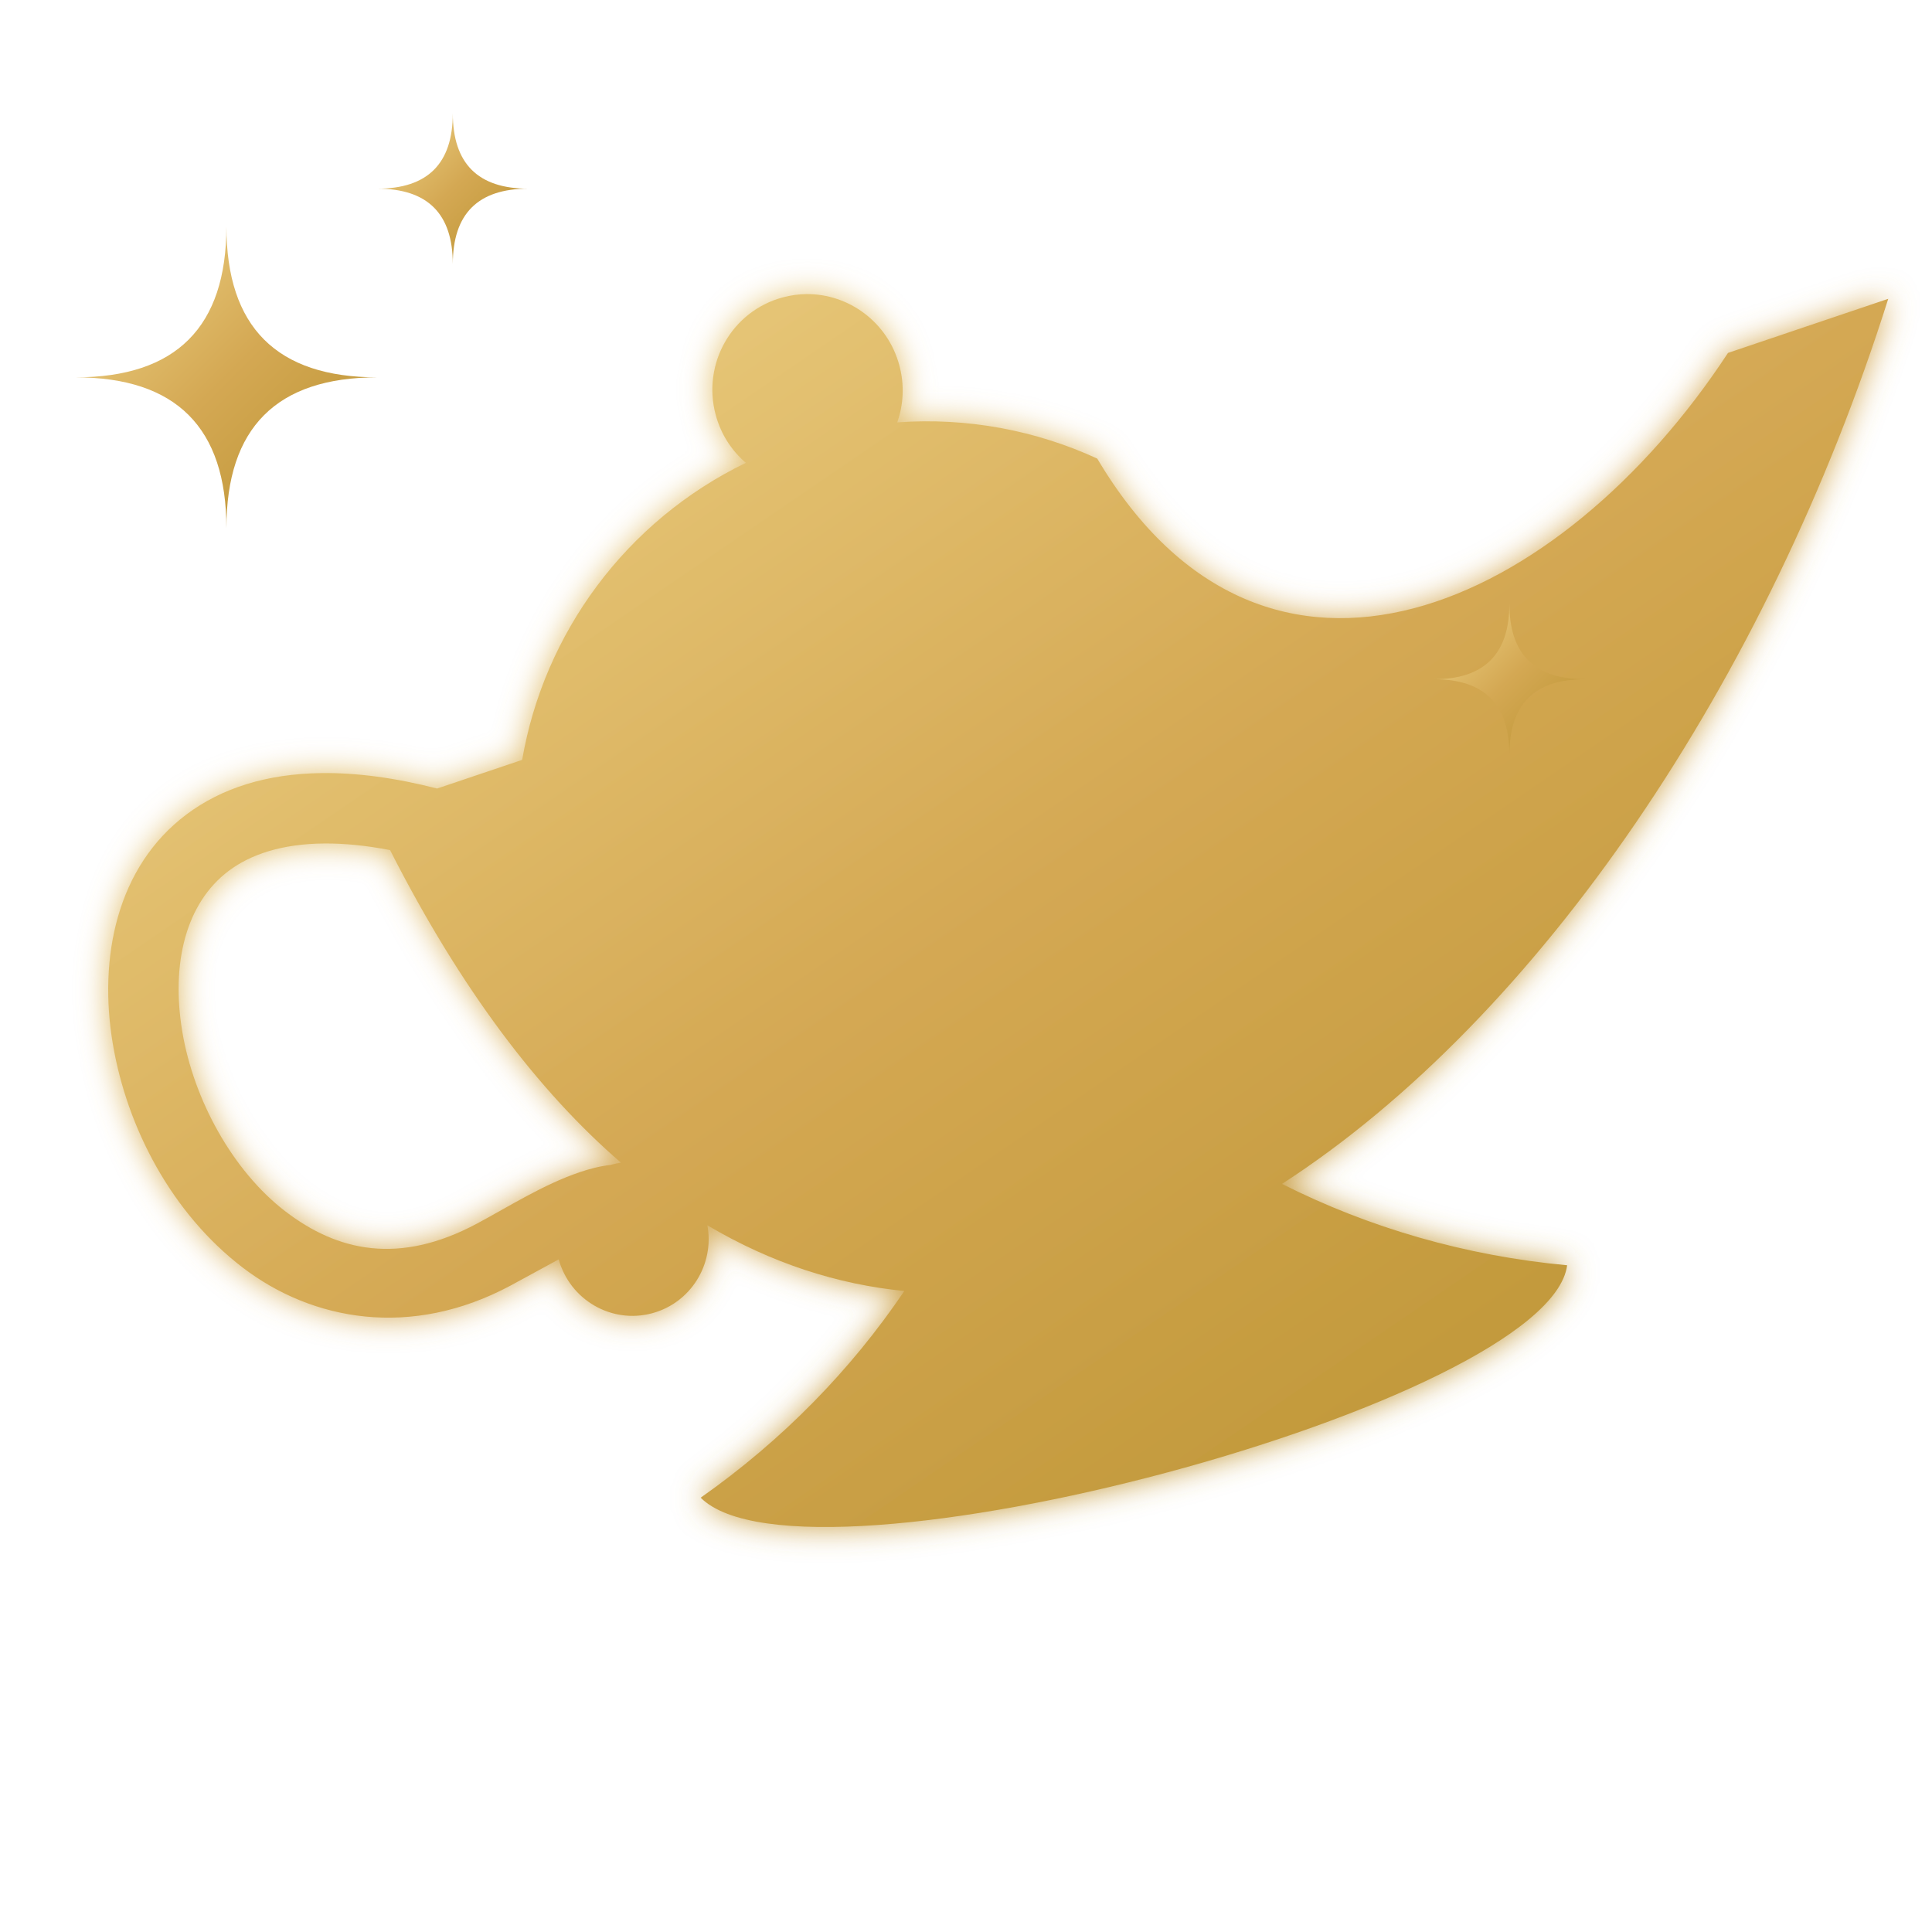
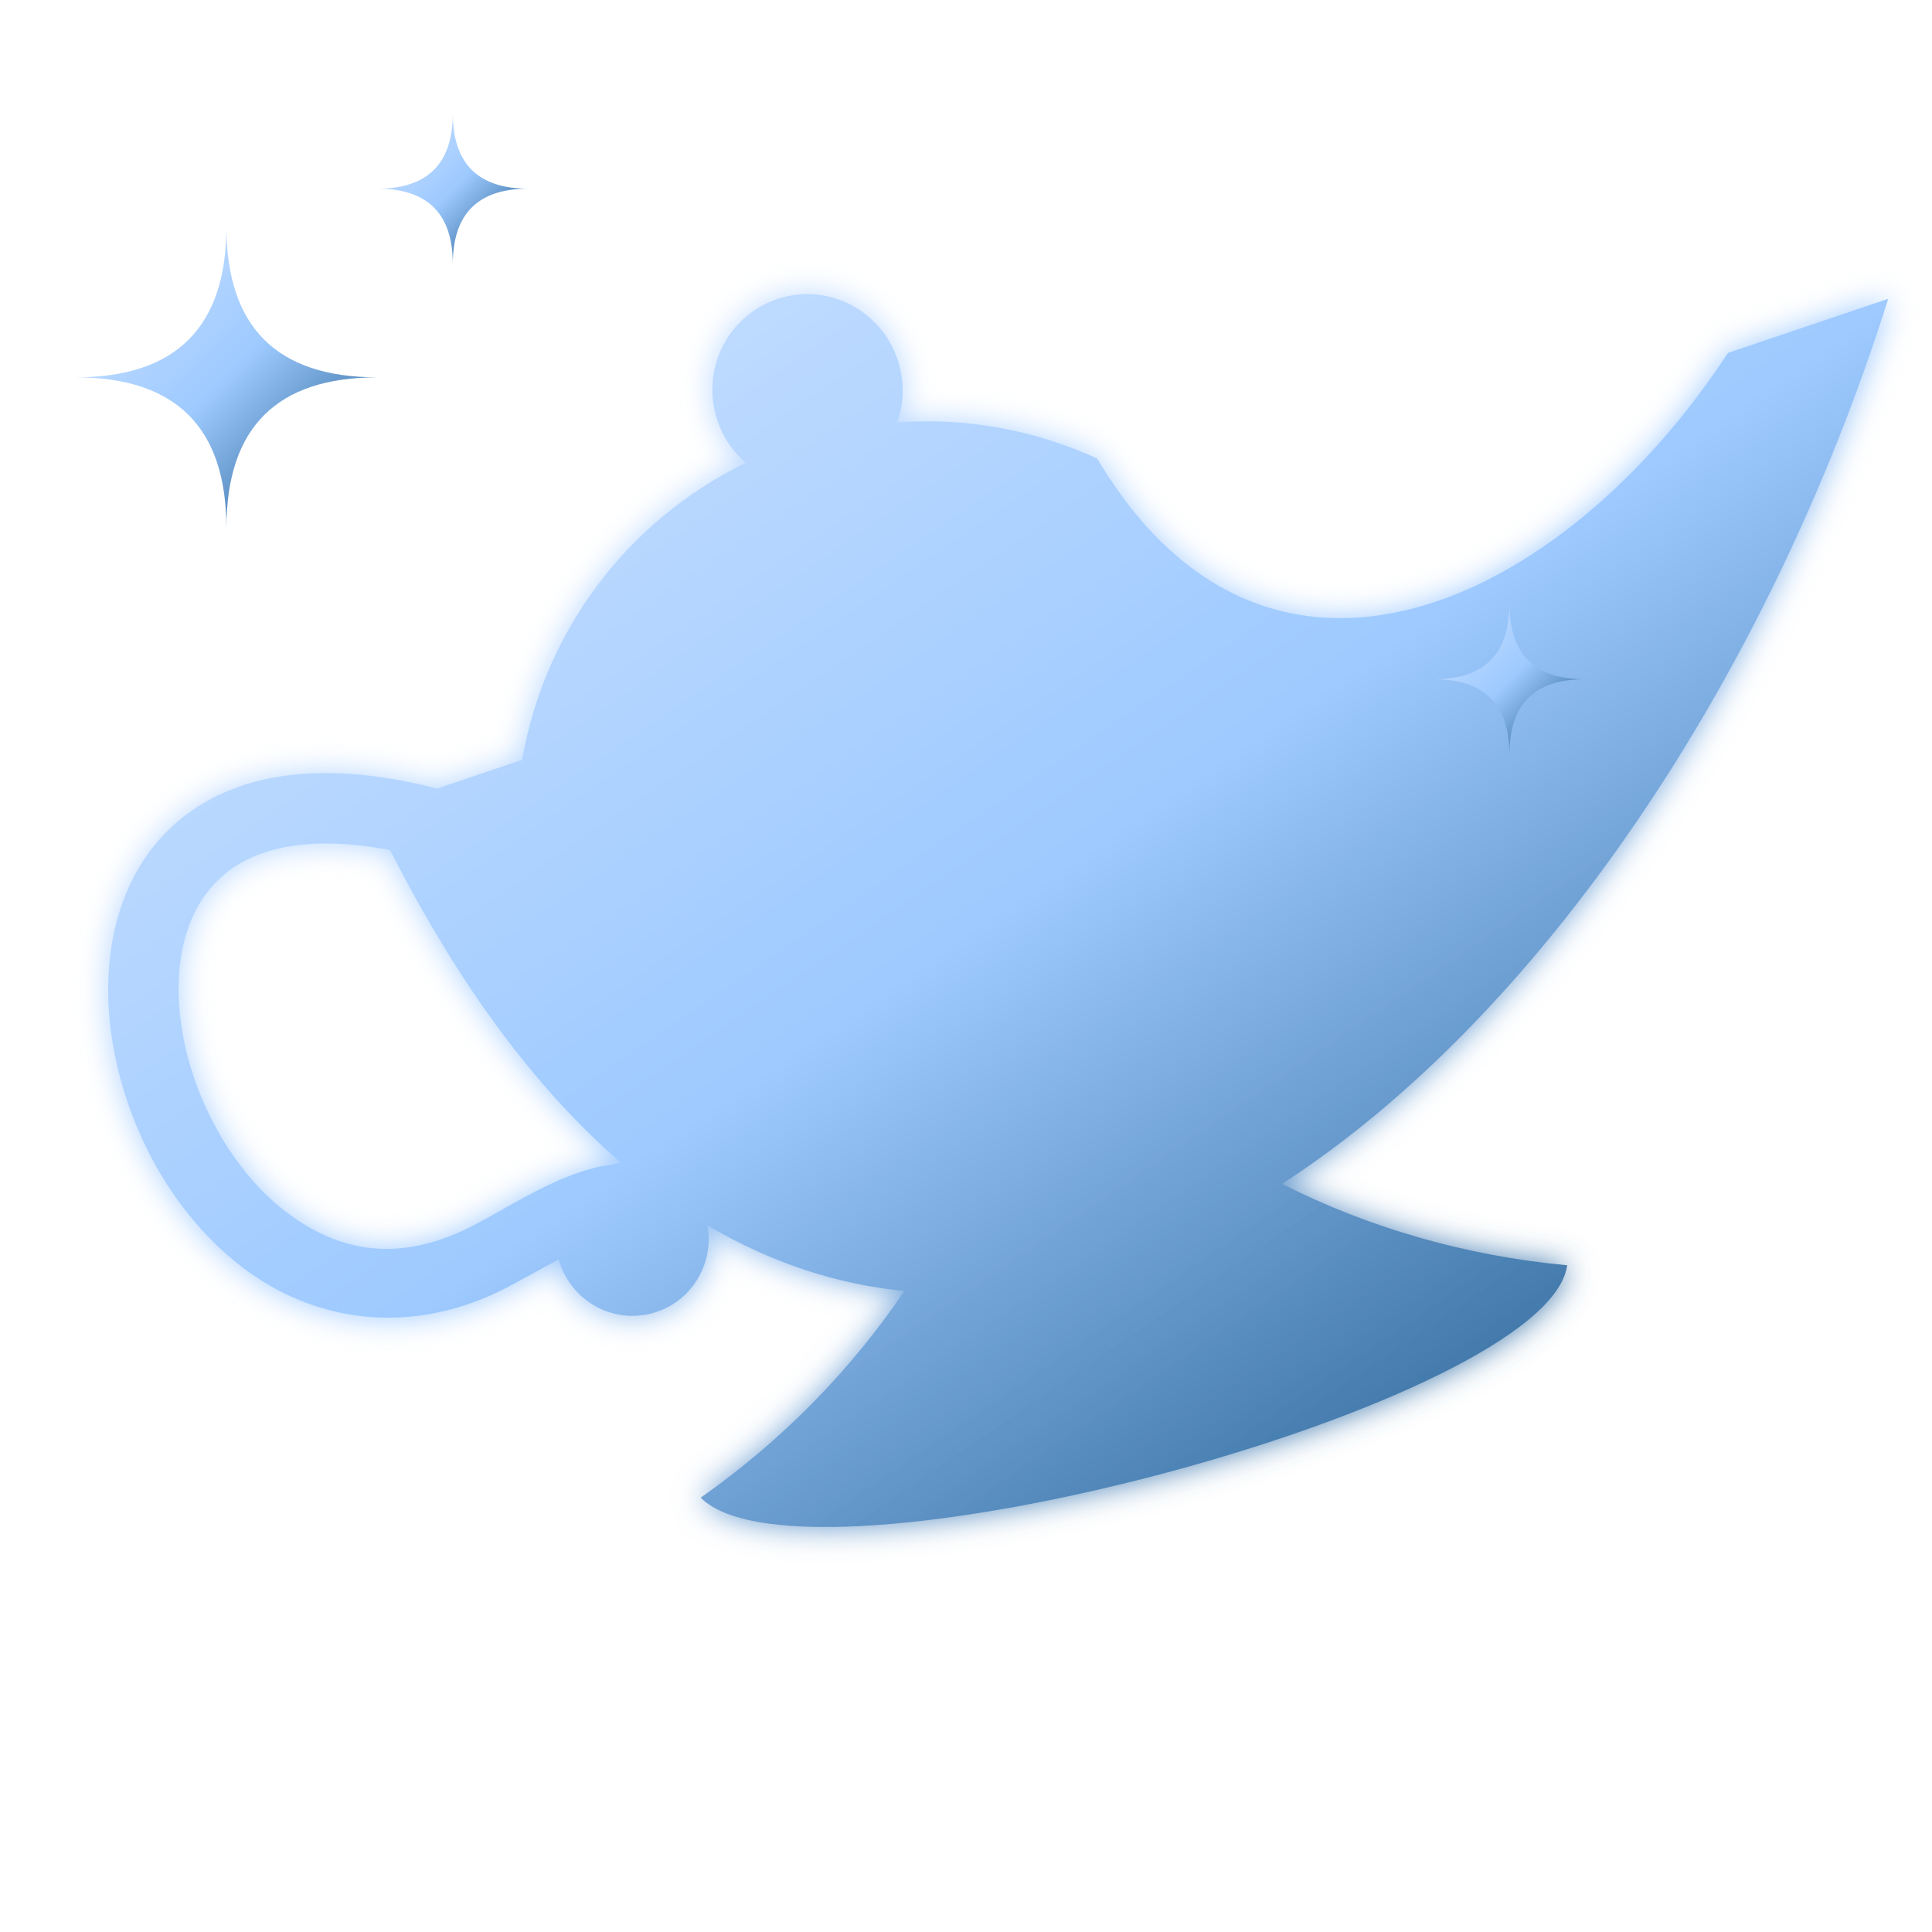
<svg xmlns="http://www.w3.org/2000/svg" viewBox="0 0 512 512" width="512" height="512">
  <defs>
-     <linearGradient id="lampGold" x1="0%" y1="0%" x2="100%" y2="100%">
-       <stop offset="0%" stop-color="#F0D68A" />
-       <stop offset="50%" stop-color="#D4A853" />
-       <stop offset="100%" stop-color="#B8912E" />
+     <linearGradient id="lampBlue" x1="0%" y1="0%" x2="100%" y2="100%">
+       <stop offset="0%" stop-color="#D1E4FF" />
+       <stop offset="50%" stop-color="#9ECAFF" />
+       <stop offset="100%" stop-color="#0D4A7A" />
    </linearGradient>
    <filter id="glow" x="-20%" y="-20%" width="140%" height="140%">
      <feGaussianBlur stdDeviation="4" result="blur" />
      <feComposite in="SourceGraphic" in2="blur" operator="over" />
    </filter>
  </defs>
-   <g transform="translate(10, -10)" fill="url(#lampGold)" filter="url(#glow)">
+   <g transform="translate(10, -10)" fill="url(#lampBlue)" filter="url(#glow)">
    <path d="M203.72 87.938c-2.082.017-4.18.31-6.282.874-13.45 3.608-21.412 17.53-17.782 31.094 1.384 5.172 4.235 9.52 8 12.75-31.85 15.446-53.498 45.172-59.28 78.72l-22.532 7.593c-11.235-2.877-21.416-4.2-30.53-4.095-14.696.167-26.65 4.02-35.908 10.97-18.518 13.896-23.316 38.02-19.53 60.655 3.784 22.636 15.81 45.127 34.343 59.344 18.532 14.216 44.715 18.96 71.03 4.875 4.43-2.373 8.776-4.81 12.813-6.97 2.993 10.772 14.018 17.16 24.75 14.28 10.253-2.75 16.547-12.963 14.656-23.31 16.984 10.05 34.495 15.674 52.186 17.405-14.094 20.893-32.316 39.57-53.97 54.78 27.754 27.726 224.764-24.853 229.626-61.592-26.89-2.484-52.525-9.935-75.562-21.563 67.995-43.983 128.655-133.27 160.656-234.563l-42.47 14.344c-44.11 67.313-122.214 103.81-167.155 28-16.198-7.454-34.36-10.948-53-9.593 1.656-4.69 1.95-9.913.564-15.093-3.063-11.443-13.392-18.998-24.625-18.906zM76.062 233.53c5.11-.027 10.865.51 17.312 1.75 18.656 36.728 39.31 63.938 61.188 82.845-.767.113-1.546.263-2.313.47-.146.038-.293.08-.438.124-2.846.324-5.588 1.044-8.218 1.936-9.64 3.27-18.73 9.084-27.156 13.594-20.655 11.056-36.95 7.41-50.844-3.25-13.895-10.66-24.256-29.5-27.28-47.594-3.027-18.094.948-34.097 12.31-42.625 5.683-4.263 13.943-7.186 25.438-7.25z" />
  </g>
-   <g fill="url(#lampGold)">
+   <g fill="url(#lampBlue)">
    <path d="M 60,140 Q 60,100 100,100 Q 60,100 60,60 Q 60,100 20,100 Q 60,100 60,140 Z" />
    <path d="M 120,70 Q 120,50 140,50 Q 120,50 120,30 Q 120,50 100,50 Q 120,50 120,70 Z" />
    <path d="M 400,200 Q 400,180 420,180 Q 400,180 400,160 Q 400,180 380,180 Q 400,180 400,200 Z" />
  </g>
</svg>
